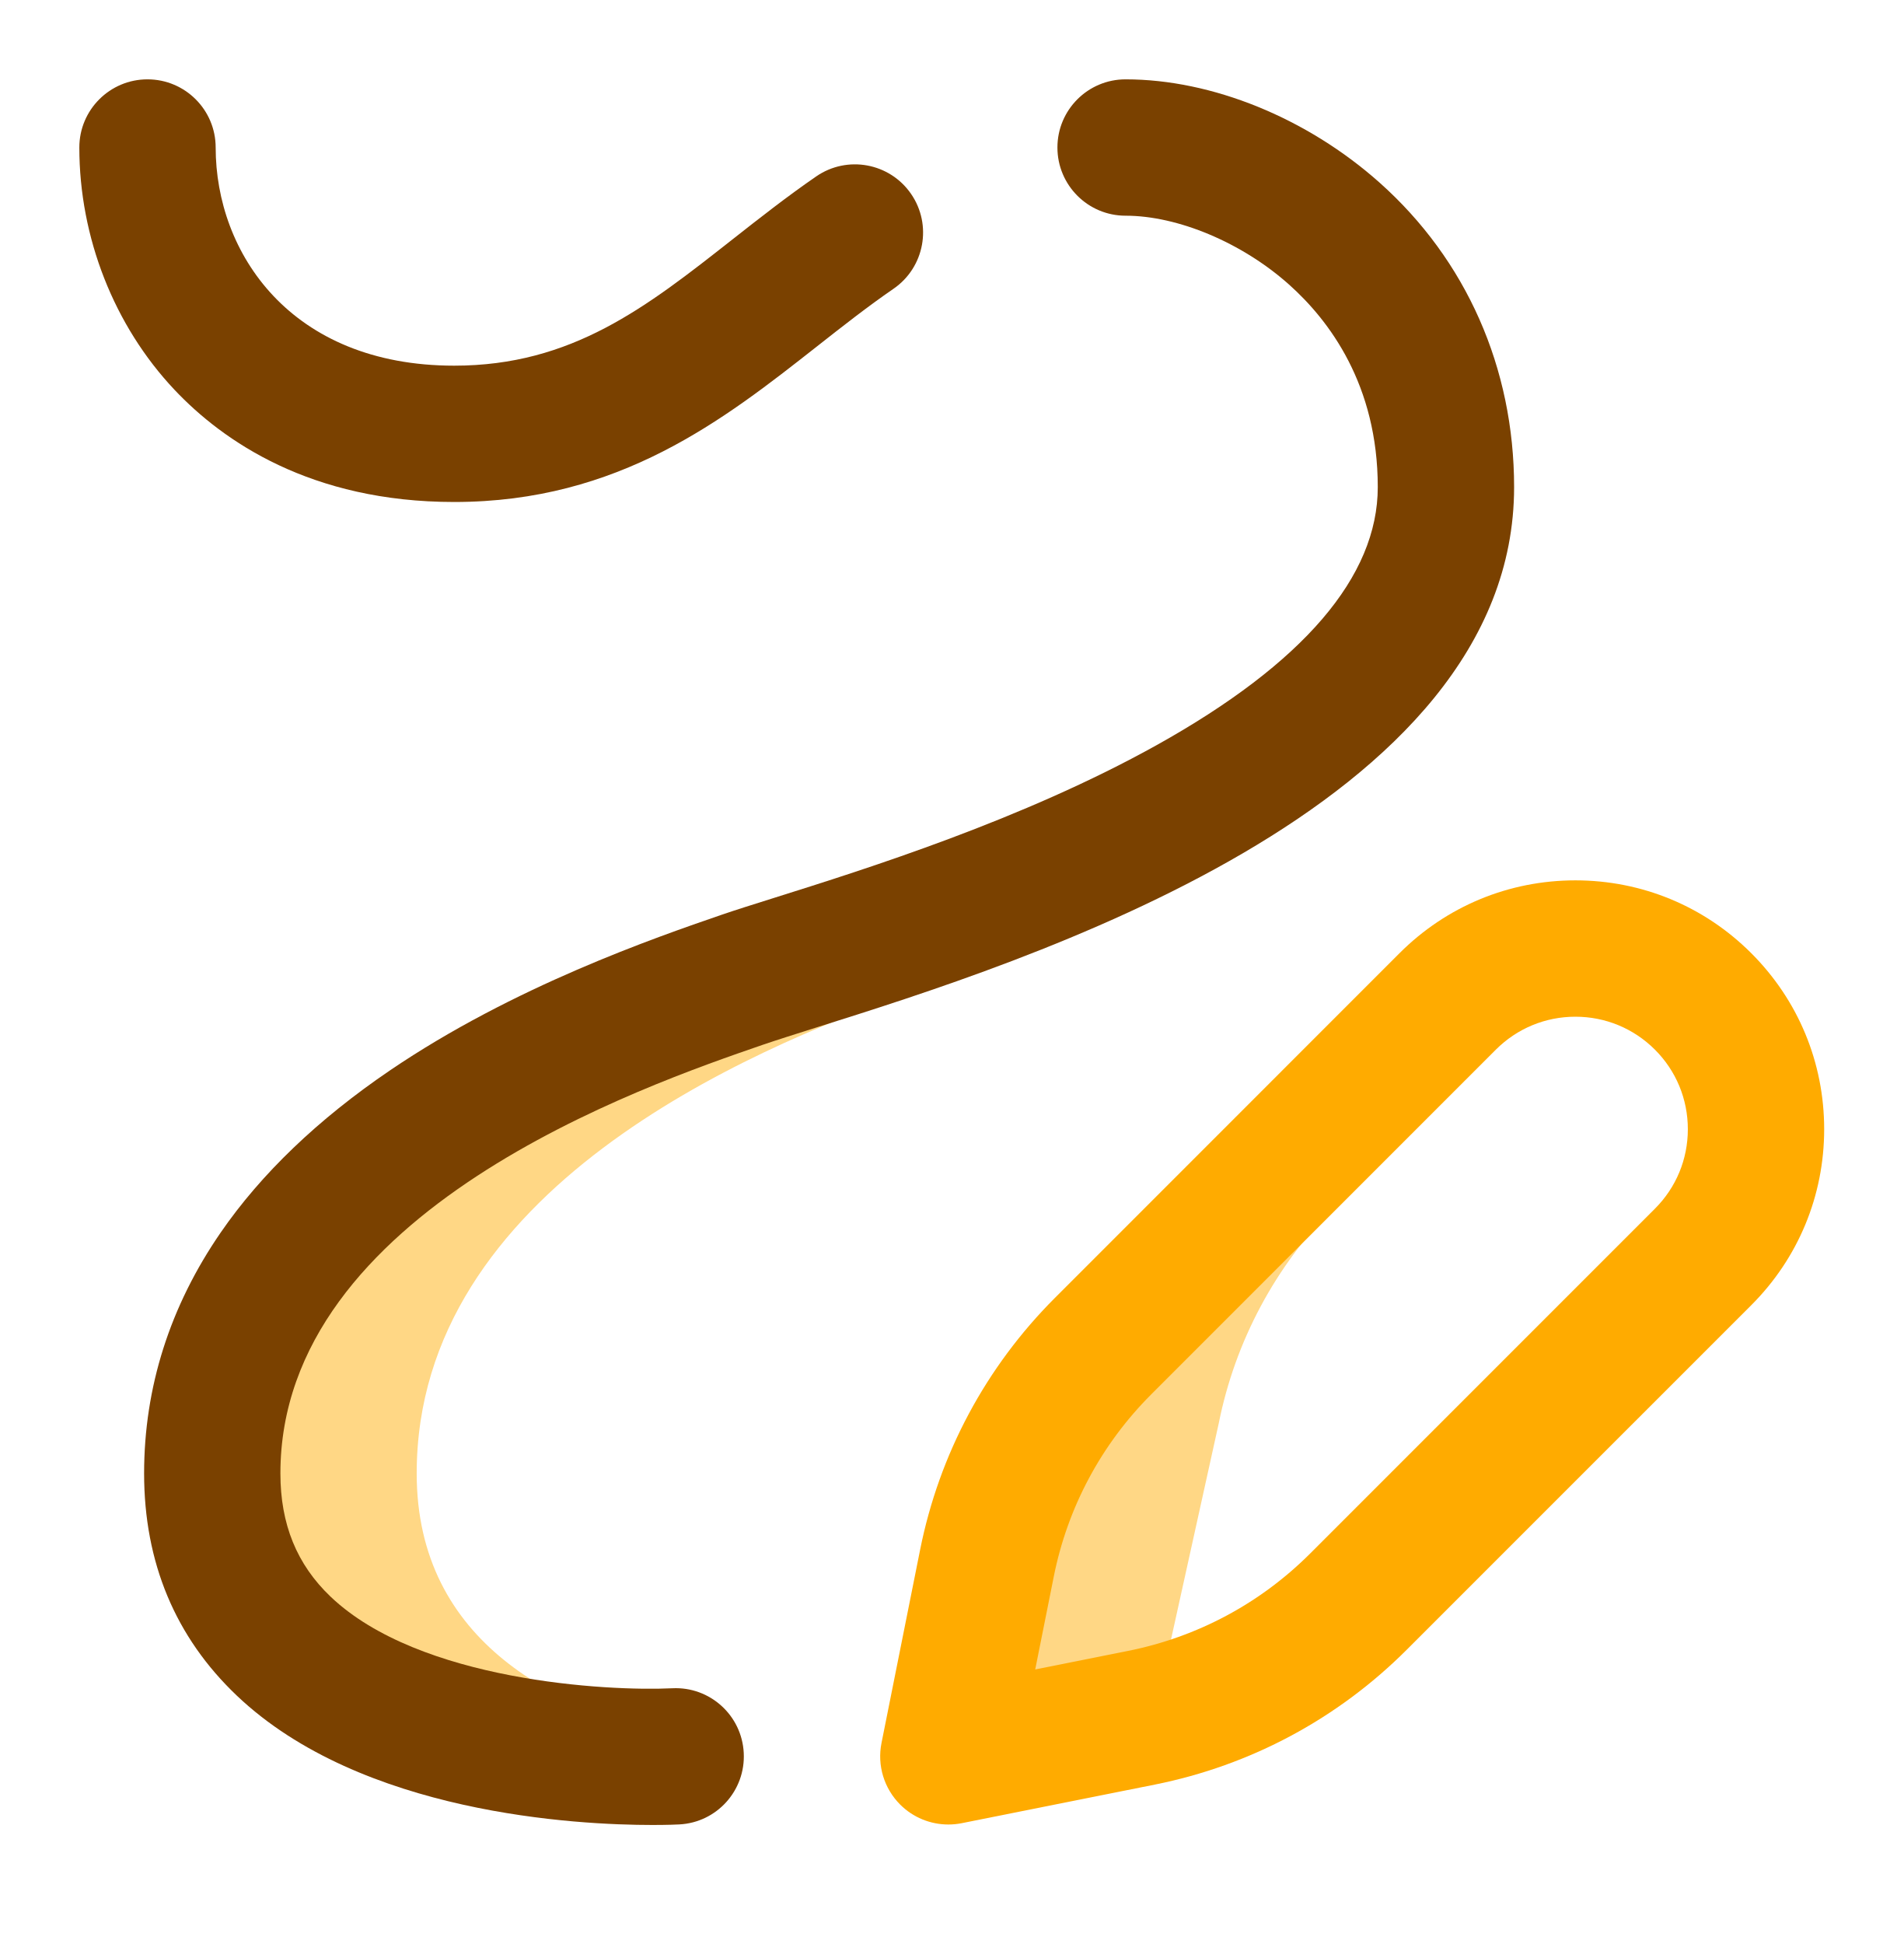
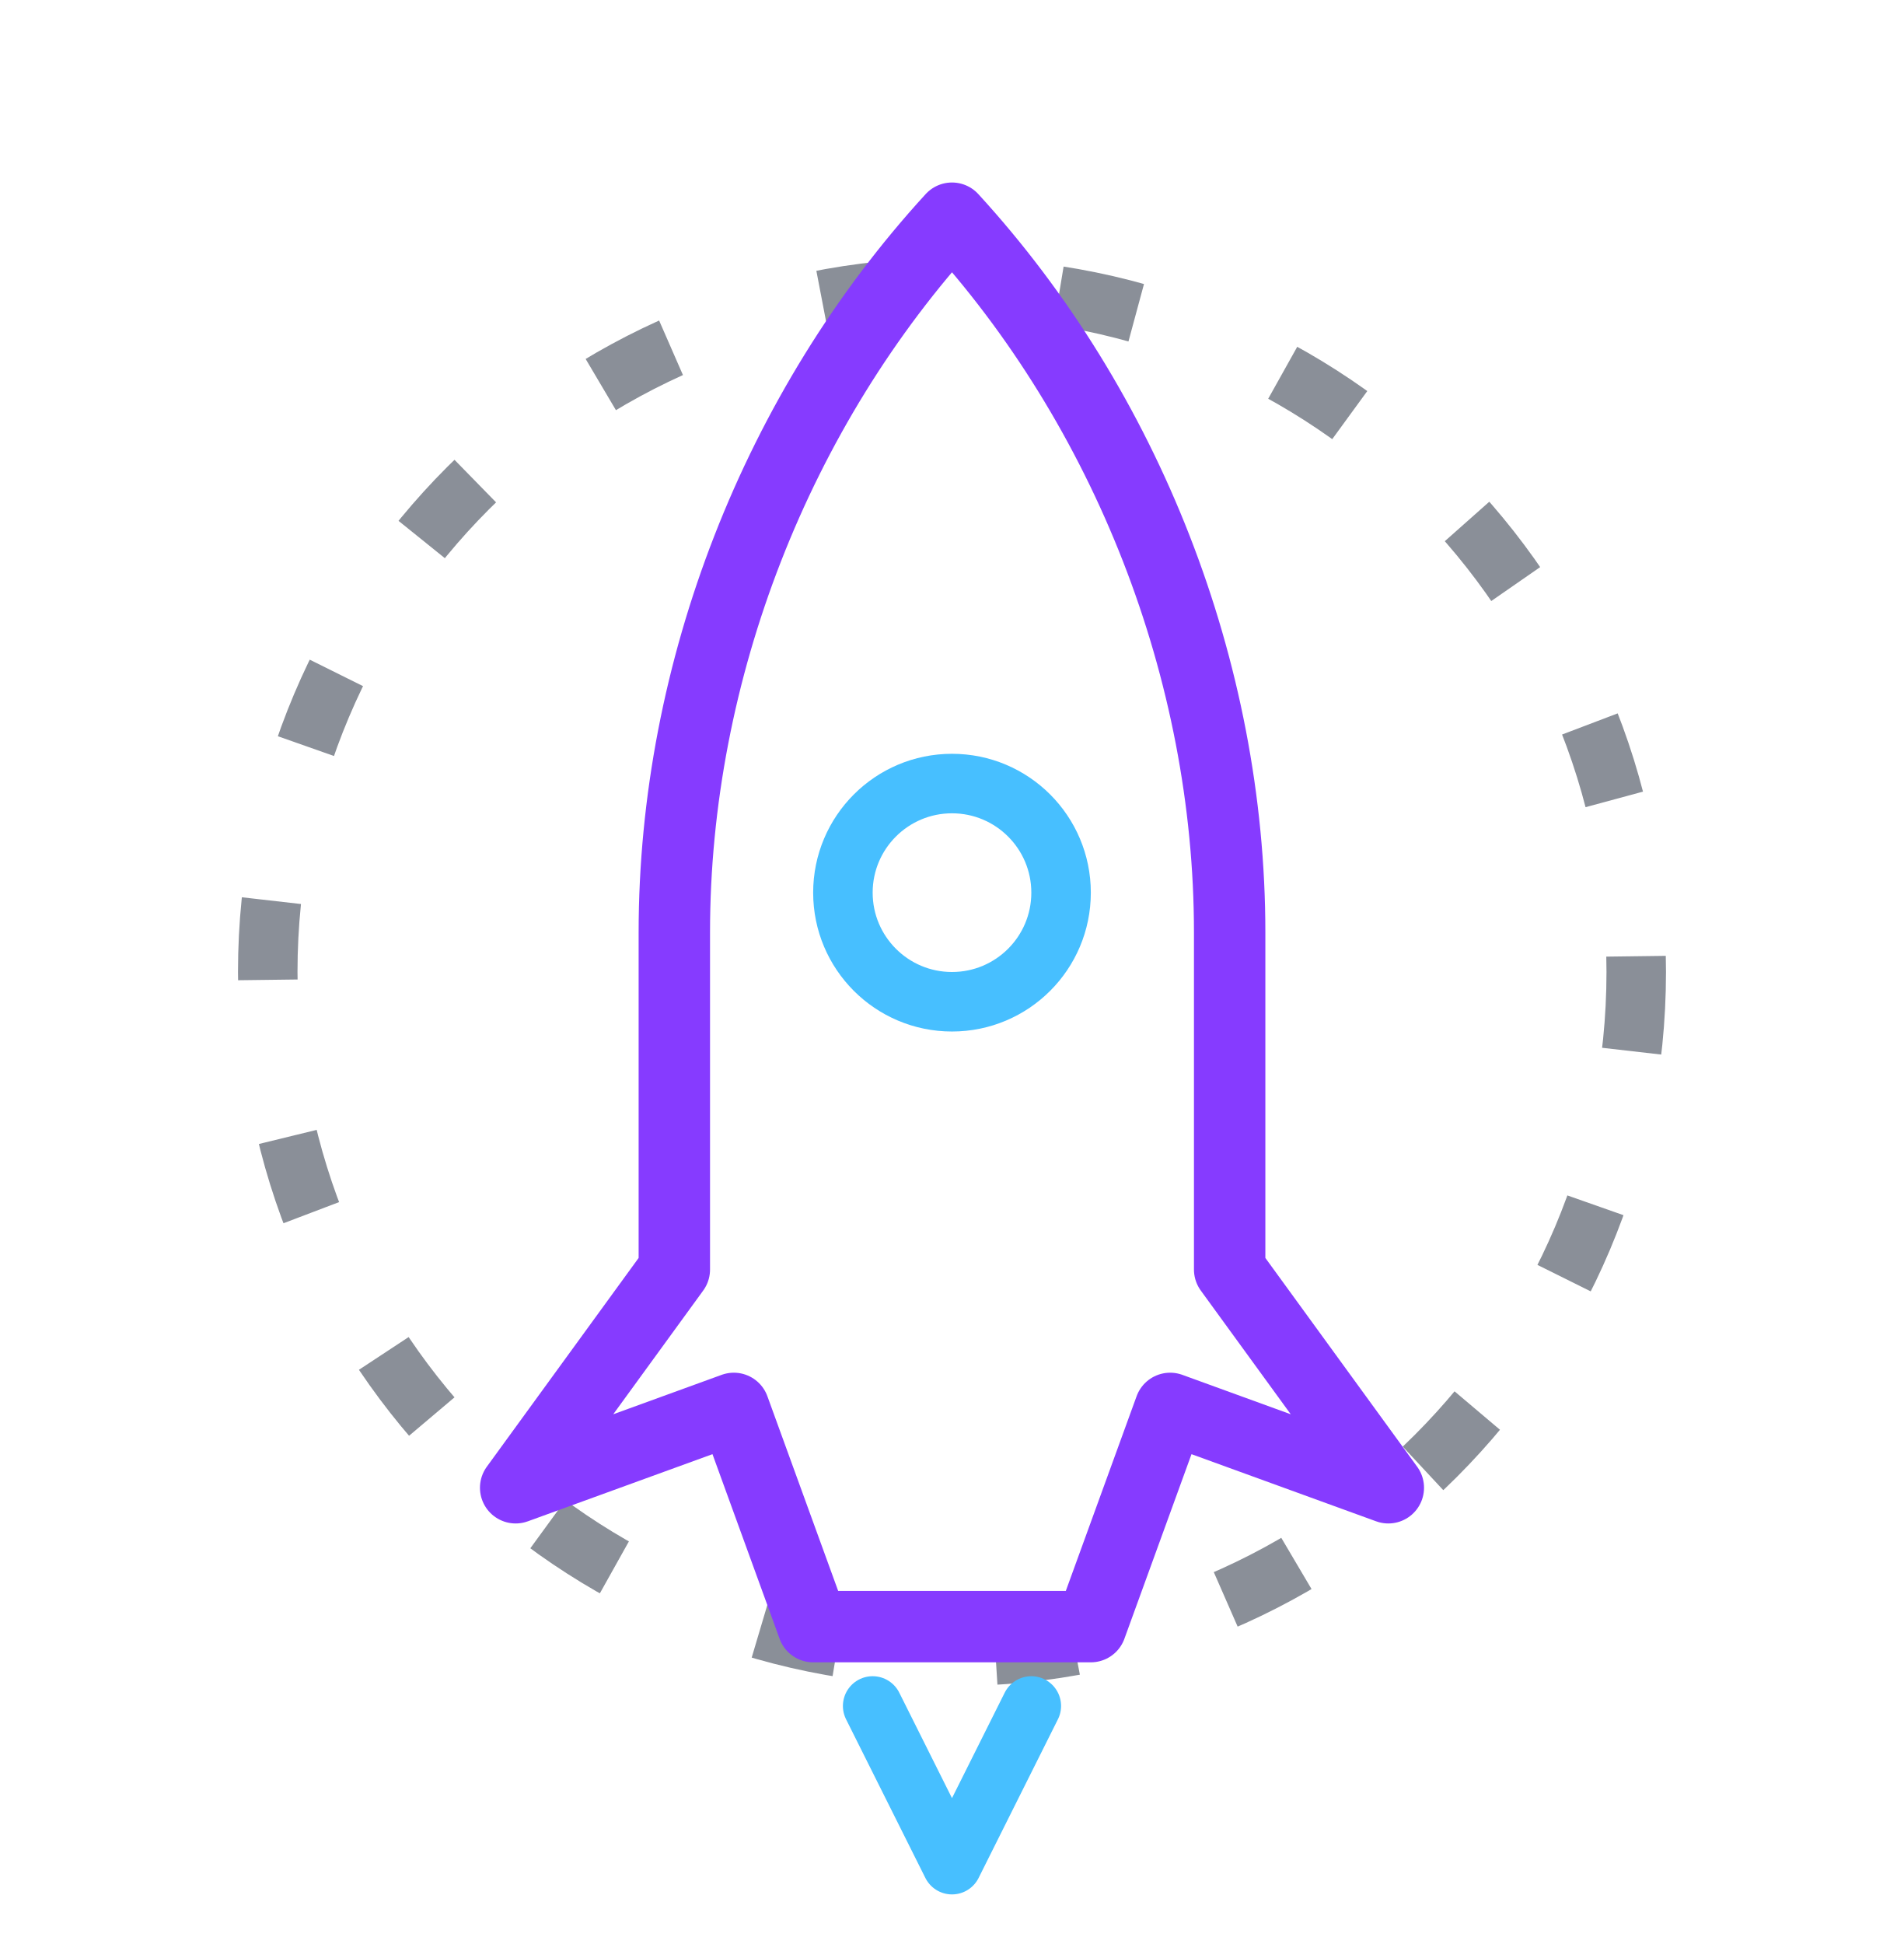
<svg xmlns="http://www.w3.org/2000/svg" width="48" height="49" viewBox="0 0 48 49" fill="none">
-   <path opacity="0.48" d="M17.298 43.838L17.035 44.27C17.035 44.27 5.351 44.872 5.351 37.139C5.351 29.235 15.585 25.773 18.753 24.682C19.445 24.443 20.68 24.096 22.186 23.616C22.411 24.093 22.63 24.572 22.843 25.053C18.908 26.462 10.505 29.977 10.505 37.139C10.505 41.426 14.097 43.151 17.298 43.838ZM29.102 43.226L30.724 35.88C31.138 33.806 32.157 31.902 33.652 30.407L36.694 27.364C35.395 27.246 34.055 27.684 33.06 28.679L27.81 33.929C26.315 35.424 25.296 37.329 24.881 39.402L23.908 44.27C23.908 44.27 28.994 43.251 29.102 43.226Z" fill="#FFAB00" />
-   <path d="M44.151 24.027C42.966 22.842 41.391 22.19 39.716 22.19C38.041 22.19 36.466 22.842 35.281 24.027L26.595 32.714C24.854 34.455 23.678 36.651 23.196 39.065L22.223 43.933C22.11 44.497 22.287 45.079 22.693 45.485C23.018 45.811 23.457 45.988 23.908 45.988C24.02 45.988 24.133 45.977 24.245 45.955L29.113 44.982C31.527 44.499 33.723 43.324 35.464 41.583L44.151 32.897C45.336 31.712 45.988 30.137 45.988 28.462C45.988 26.787 45.336 25.212 44.151 24.027ZM41.721 30.466L33.034 39.153C31.775 40.413 30.186 41.263 28.439 41.612L26.098 42.08L26.566 39.739C26.915 37.992 27.765 36.403 29.025 35.144L37.711 26.457C38.247 25.922 38.959 25.627 39.716 25.627C40.473 25.627 41.185 25.922 41.721 26.457C42.256 26.992 42.551 27.704 42.551 28.462C42.551 29.219 42.257 29.931 41.721 30.466Z" fill="#FFAB00" />
-   <path d="M20.545 25.91C20.044 26.068 19.535 26.23 19.238 26.332C16.228 27.369 7.069 30.522 7.069 37.139C7.069 38.419 7.483 39.434 8.334 40.245C10.57 42.375 15.312 42.634 16.95 42.554C17.898 42.507 18.703 43.238 18.75 44.184C18.798 45.131 18.071 45.938 17.124 45.986C17.074 45.989 16.834 46 16.452 46C14.549 46 9.112 45.724 5.972 42.741C4.42 41.267 3.633 39.382 3.633 37.139C3.633 34.971 4.282 32.929 5.561 31.071C6.582 29.588 8.018 28.212 9.83 26.981C12.944 24.865 16.515 23.635 18.194 23.057C18.535 22.94 18.989 22.797 19.514 22.632C21.861 21.894 25.788 20.659 29.157 18.783C32.858 16.722 34.734 14.534 34.734 12.278C34.734 9.704 33.514 8.078 32.491 7.167C31.31 6.116 29.695 5.437 28.376 5.437C27.427 5.437 26.658 4.667 26.658 3.718C26.658 2.769 27.427 2 28.376 2C30.554 2 32.946 2.972 34.776 4.6C36.965 6.548 38.171 9.275 38.171 12.278C38.171 20.367 25.819 24.251 20.545 25.91Z" fill="#7A4100" />
-   <path d="M11.451 12.653C7.832 12.653 5.62 11.117 4.402 9.828C2.876 8.212 2 5.985 2 3.718C2 2.769 2.769 2 3.718 2C4.667 2 5.437 2.769 5.437 3.718C5.437 6.367 7.319 9.217 11.451 9.217C14.419 9.217 16.294 7.743 18.464 6.036C19.137 5.507 19.832 4.96 20.578 4.446C21.36 3.908 22.43 4.105 22.968 4.887C23.506 5.668 23.309 6.738 22.528 7.277C21.871 7.729 21.248 8.219 20.588 8.738C18.254 10.573 15.609 12.653 11.451 12.653Z" fill="#7A4100" />
+   <circle cx="24" cy="24.5" r="17.25" stroke="#8A8F98" stroke-width="1.5" stroke-dasharray="2 4" />
+   <path d="M24 5.5C28.4 10.3 31 16.9 31 23.5V32L35 37.5L29.5 35.5L27.5 41H20.5L18.5 35.5L13 37.5L17 32V23.5C17 16.9 19.6 10.3 24 5.5Z" stroke="#863BFF" stroke-width="1.8" stroke-linejoin="round" />
+   <circle cx="24" cy="22.5" r="2.75" stroke="#47BFFF" stroke-width="1.5" />
+   <path d="M22 43L24 47L26 43" stroke="#47BFFF" stroke-width="1.5" stroke-linecap="round" stroke-linejoin="round" />
</svg>
